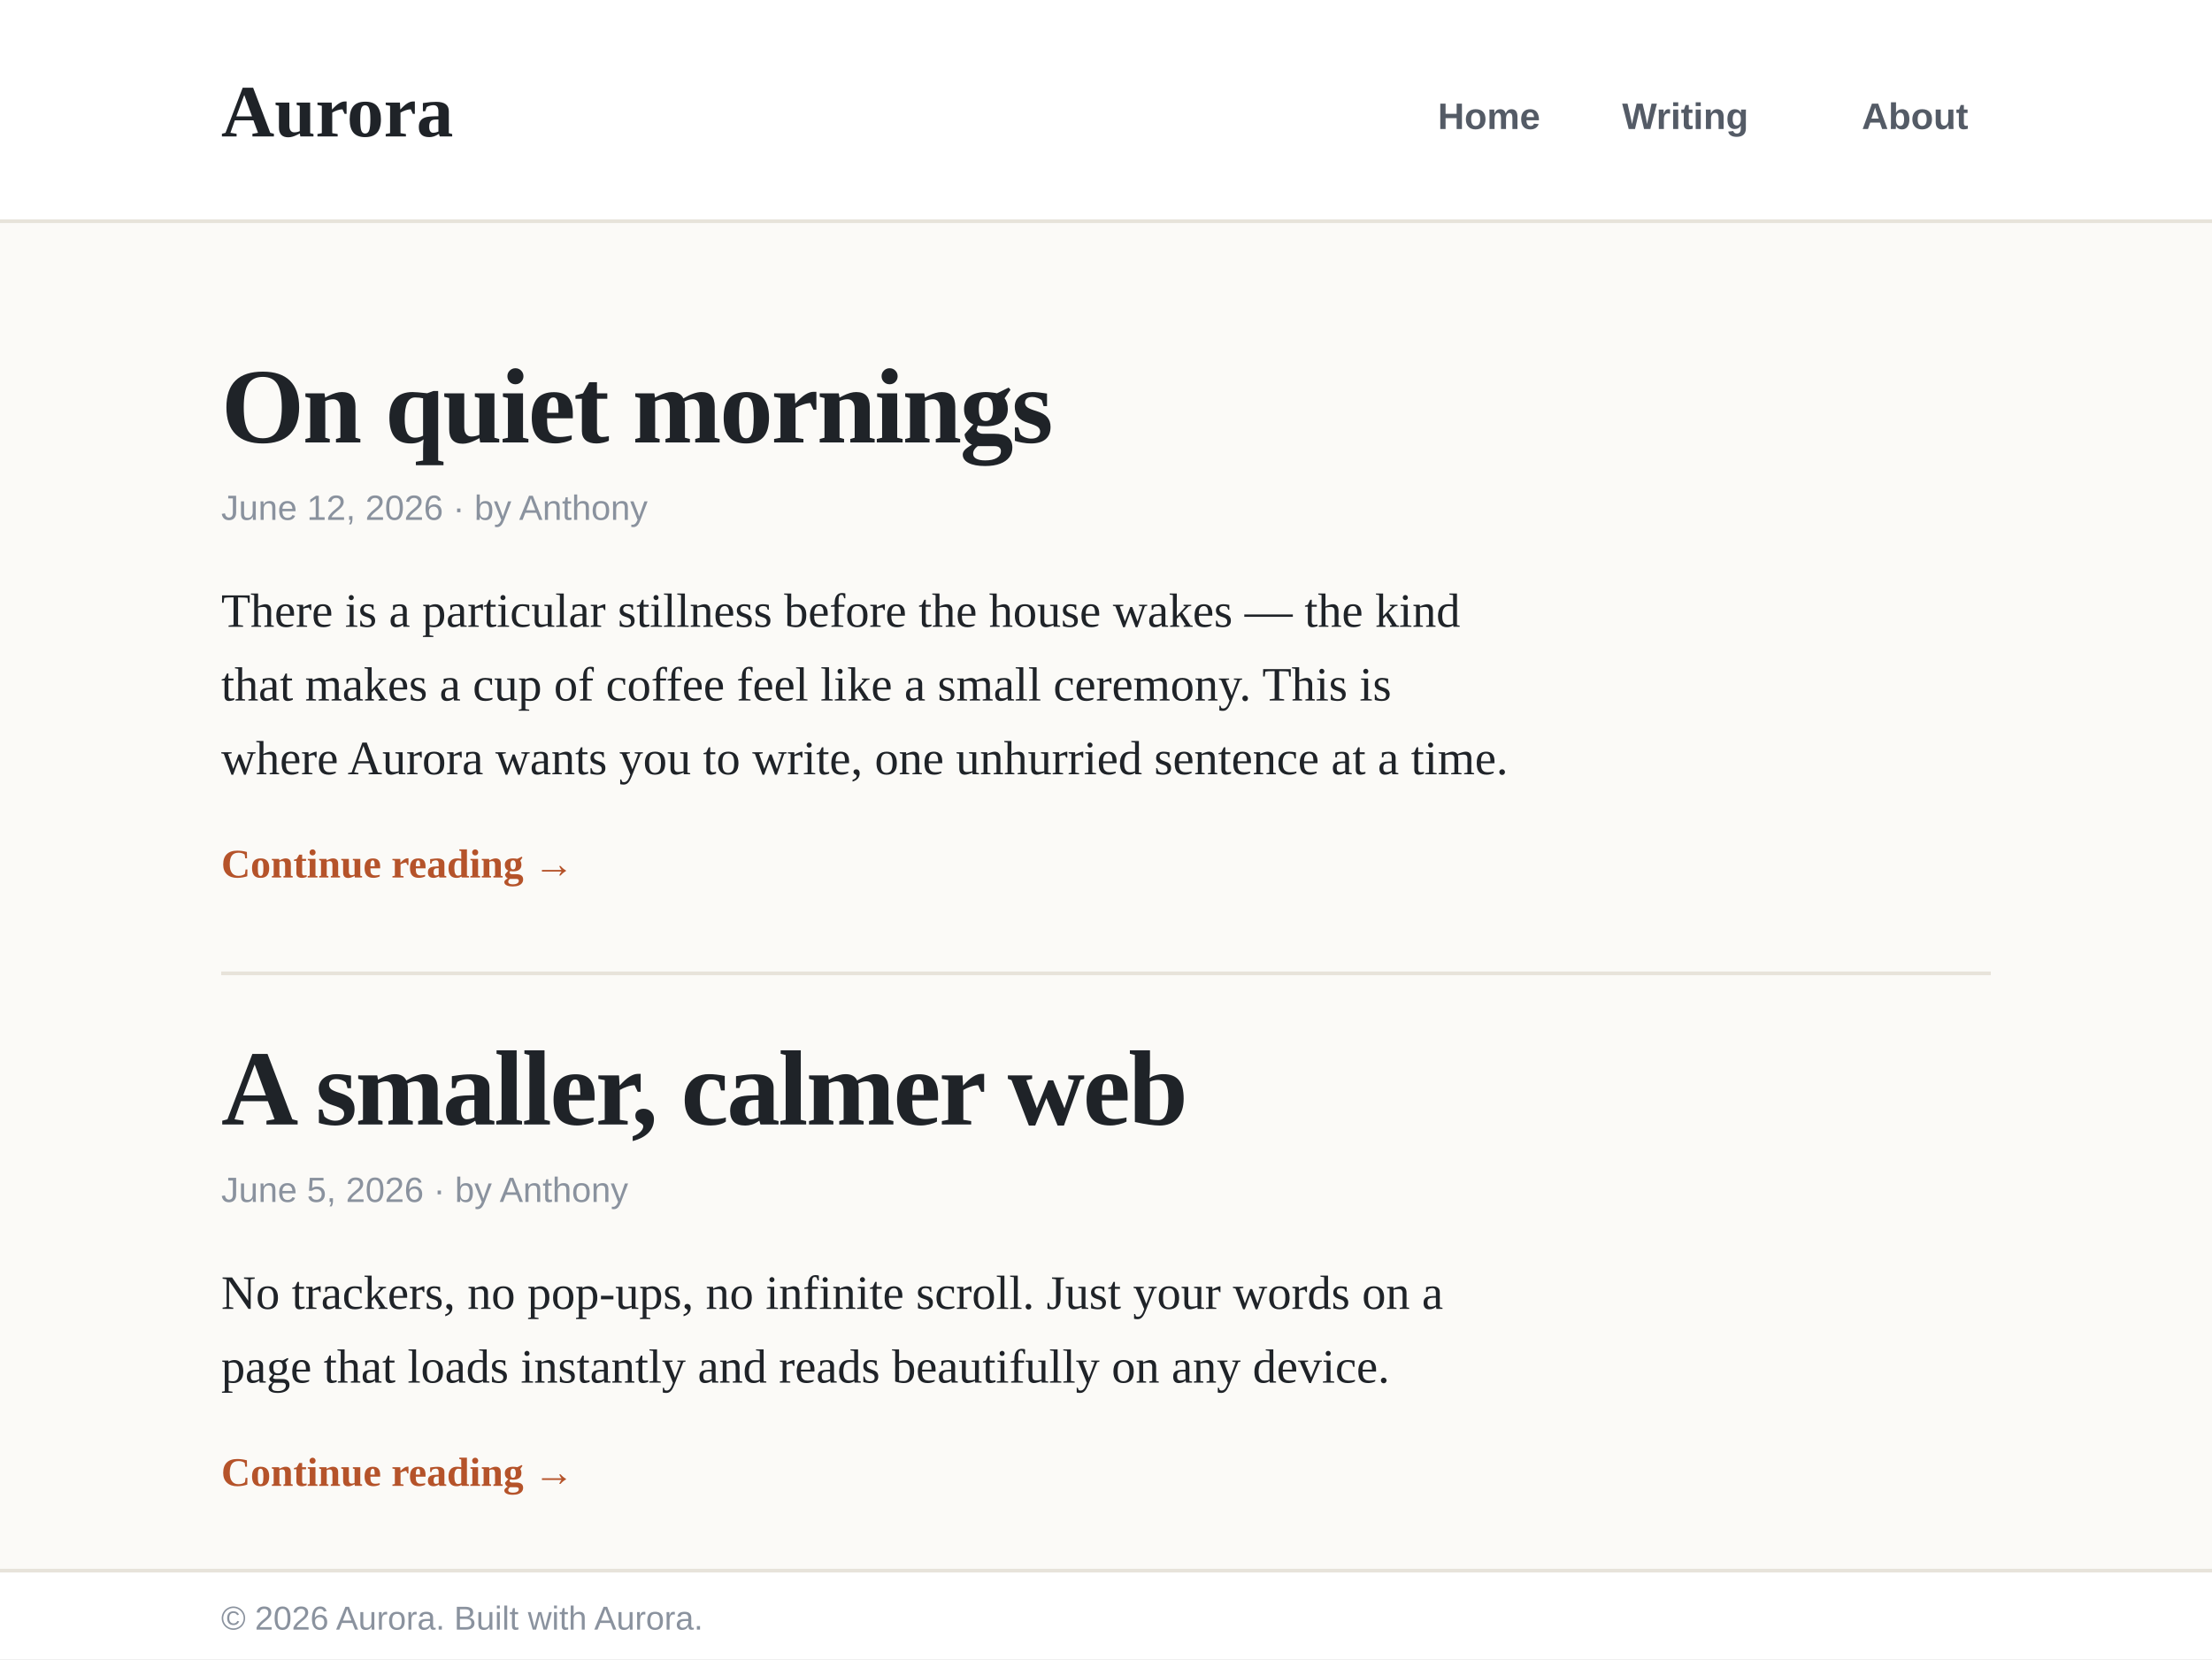
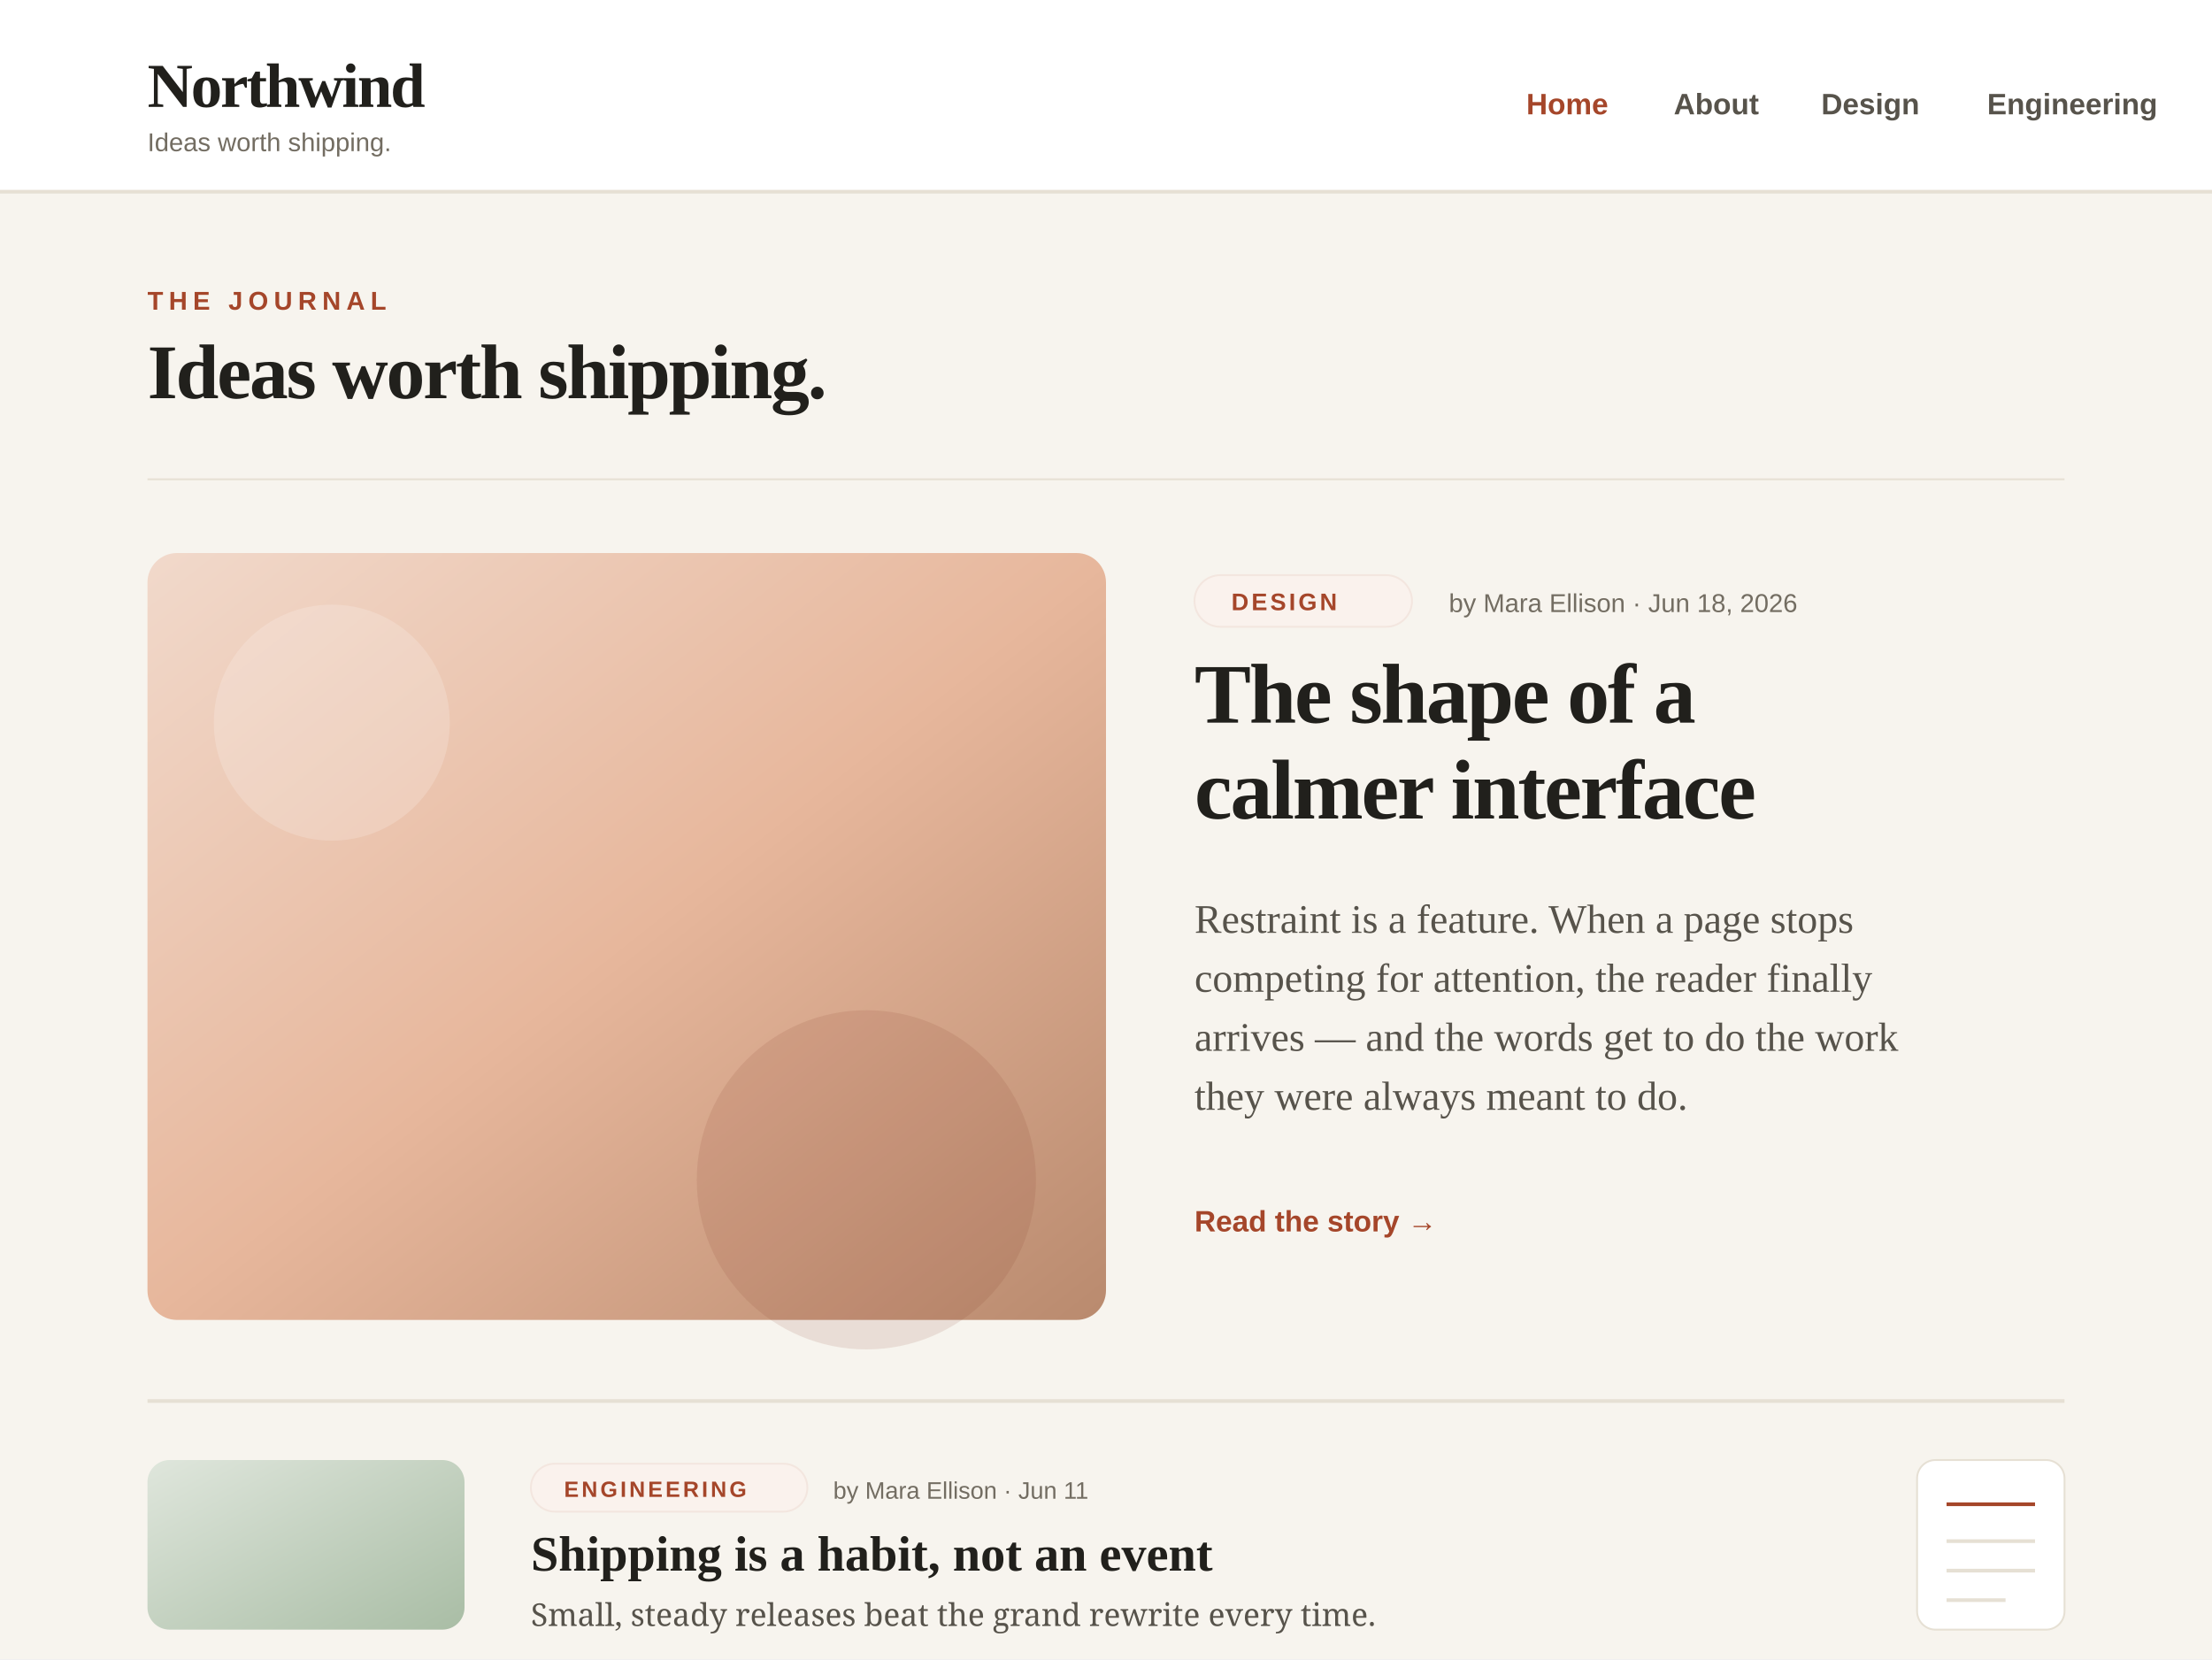
<svg xmlns="http://www.w3.org/2000/svg" width="1200" height="900" viewBox="0 0 1200 900" font-family="Georgia, 'Times New Roman', serif">
-   <rect width="1200" height="900" fill="#fbfaf7" />
-   <rect x="0" y="0" width="1200" height="120" fill="#ffffff" />
-   <line x1="0" y1="120" x2="1200" y2="120" stroke="#e7e3da" stroke-width="2" />
-   <text x="120" y="74" font-size="40" font-weight="700" fill="#1f2328">Aurora</text>
-   <g font-family="Arial, sans-serif" font-size="20" fill="#545b66" font-weight="600">
-     <text x="780" y="70">Home</text>
-     <text x="880" y="70">Writing</text>
-     <text x="1010" y="70">About</text>
+   <defs>
+     <linearGradient id="cover" x1="0" y1="0" x2="1" y2="1">
+       <stop offset="0" stop-color="#f1d9cb" />
+       <stop offset="0.5" stop-color="#e7b79c" />
+       <stop offset="1" stop-color="#b98a6e" />
+     </linearGradient>
+     <linearGradient id="thumb" x1="0" y1="0" x2="1" y2="1">
+       <stop offset="0" stop-color="#dfe6dc" />
+       <stop offset="1" stop-color="#a9bda5" />
+     </linearGradient>
+     <linearGradient id="thumb2" x1="0" y1="0" x2="1" y2="1">
+       <stop offset="0" stop-color="#e3dcec" />
+       <stop offset="1" stop-color="#a99cc0" />
+     </linearGradient>
+   </defs>
+   <rect width="1200" height="900" fill="#f7f4ee" />
+   <rect x="0" y="0" width="1200" height="104" fill="#ffffff" />
+   <line x1="0" y1="104" x2="1200" y2="104" stroke="#e6e0d4" stroke-width="2" />
+   <text x="80" y="58" font-size="34" font-weight="600" fill="#21201c" letter-spacing="-1">Northwind</text>
+   <text x="80" y="82" font-family="Arial, Helvetica, sans-serif" font-size="14" fill="#736d62">Ideas worth shipping.</text>
+   <g font-family="Arial, Helvetica, sans-serif" font-size="16" font-weight="600">
+     <text x="828" y="62" fill="#a5462a">Home</text>
+     <text x="908" y="62" fill="#57534b">About</text>
+     <text x="988" y="62" fill="#57534b">Design</text>
+     <text x="1078" y="62" fill="#57534b">Engineering</text>
  </g>
-   <text x="120" y="240" font-size="58" font-weight="700" fill="#1f2328" letter-spacing="-1">On quiet mornings</text>
-   <text x="120" y="282" font-family="Arial, sans-serif" font-size="19" fill="#8a929e">June 12, 2026 · by Anthony</text>
-   <g font-size="26" fill="#1f2328">
-     <text x="120" y="340">There is a particular stillness before the house wakes — the kind</text>
-     <text x="120" y="380">that makes a cup of coffee feel like a small ceremony. This is</text>
-     <text x="120" y="420">where Aurora wants you to write, one unhurried sentence at a time.</text>
+   <text x="80" y="168" font-family="Arial, Helvetica, sans-serif" font-size="14" font-weight="700" letter-spacing="3" fill="#a5462a">THE JOURNAL</text>
+   <text x="80" y="216" font-size="42" font-weight="600" fill="#21201c" letter-spacing="-1">Ideas worth shipping.</text>
+   <line x1="80" y1="260" x2="1120" y2="260" stroke="#e6e0d4" stroke-width="1" />
+   <rect x="80" y="300" width="520" height="416" rx="16" fill="url(#cover)" />
+   <circle cx="180" cy="392" r="64" fill="#ffffff" opacity="0.18" />
+   <circle cx="470" cy="640" r="92" fill="#7f3520" opacity="0.12" />
+   <g>
+     <rect x="648" y="312" width="118" height="28" rx="14" fill="#faf2ed" stroke="#f3e6df" stroke-width="1" />
+     <text x="668" y="331" font-family="Arial, Helvetica, sans-serif" font-size="13" font-weight="700" letter-spacing="1.5" fill="#a5462a">DESIGN</text>
+     <text x="786" y="332" font-family="Arial, Helvetica, sans-serif" font-size="14" fill="#736d62">by Mara Ellison · Jun 18, 2026</text>
+     <text x="648" y="392" font-size="46" font-weight="600" fill="#21201c" letter-spacing="-1">The shape of a</text>
+     <text x="648" y="444" font-size="46" font-weight="600" fill="#21201c" letter-spacing="-1">calmer interface</text>
+     <g font-size="22" fill="#57534b">
+       <text x="648" y="506">Restraint is a feature. When a page stops</text>
+       <text x="648" y="538">competing for attention, the reader finally</text>
+       <text x="648" y="570">arrives — and the words get to do the work</text>
+       <text x="648" y="602">they were always meant to do.</text>
+     </g>
+     <text x="648" y="668" font-family="Arial, Helvetica, sans-serif" font-size="16" font-weight="700" fill="#a5462a">Read the story  →</text>
  </g>
-   <text x="120" y="476" font-size="22" font-weight="700" fill="#b5532a">Continue reading →</text>
-   <line x1="120" y1="528" x2="1080" y2="528" stroke="#e7e3da" stroke-width="2" />
-   <text x="120" y="610" font-size="58" font-weight="700" fill="#1f2328" letter-spacing="-1">A smaller, calmer web</text>
-   <text x="120" y="652" font-family="Arial, sans-serif" font-size="19" fill="#8a929e">June 5, 2026 · by Anthony</text>
-   <g font-size="26" fill="#1f2328">
-     <text x="120" y="710">No trackers, no pop-ups, no infinite scroll. Just your words on a</text>
-     <text x="120" y="750">page that loads instantly and reads beautifully on any device.</text>
+   <line x1="80" y1="760" x2="1120" y2="760" stroke="#e6e0d4" stroke-width="2" />
+   <rect x="80" y="792" width="172" height="92" rx="12" fill="url(#thumb)" />
+   <g>
+     <rect x="288" y="794" width="150" height="26" rx="13" fill="#faf2ed" stroke="#f3e6df" stroke-width="1" />
+     <text x="306" y="812" font-family="Arial, Helvetica, sans-serif" font-size="12" font-weight="700" letter-spacing="1.5" fill="#a5462a">ENGINEERING</text>
+     <text x="452" y="813" font-family="Arial, Helvetica, sans-serif" font-size="13" fill="#736d62">by Mara Ellison · Jun 11</text>
+     <text x="288" y="852" font-size="27" font-weight="600" fill="#21201c">Shipping is a habit, not an event</text>
+     <text x="288" y="882" font-size="17" fill="#57534b" font-family="Georgia, serif">Small, steady releases beat the grand rewrite every time.</text>
  </g>
-   <text x="120" y="806" font-size="22" font-weight="700" fill="#b5532a">Continue reading →</text>
-   <rect x="0" y="852" width="1200" height="48" fill="#ffffff" />
-   <line x1="0" y1="852" x2="1200" y2="852" stroke="#e7e3da" stroke-width="2" />
-   <text x="120" y="884" font-family="Arial, sans-serif" font-size="18" fill="#8a929e">© 2026 Aurora. Built with Aurora.</text>
+   <rect x="1040" y="792" width="80" height="92" rx="10" fill="#ffffff" stroke="#e6e0d4" stroke-width="1" />
+   <line x1="1056" y1="816" x2="1104" y2="816" stroke="#a5462a" stroke-width="2" />
+   <line x1="1056" y1="836" x2="1104" y2="836" stroke="#e6e0d4" stroke-width="2" />
+   <line x1="1056" y1="852" x2="1104" y2="852" stroke="#e6e0d4" stroke-width="2" />
+   <line x1="1056" y1="868" x2="1088" y2="868" stroke="#e6e0d4" stroke-width="2" />
</svg>
